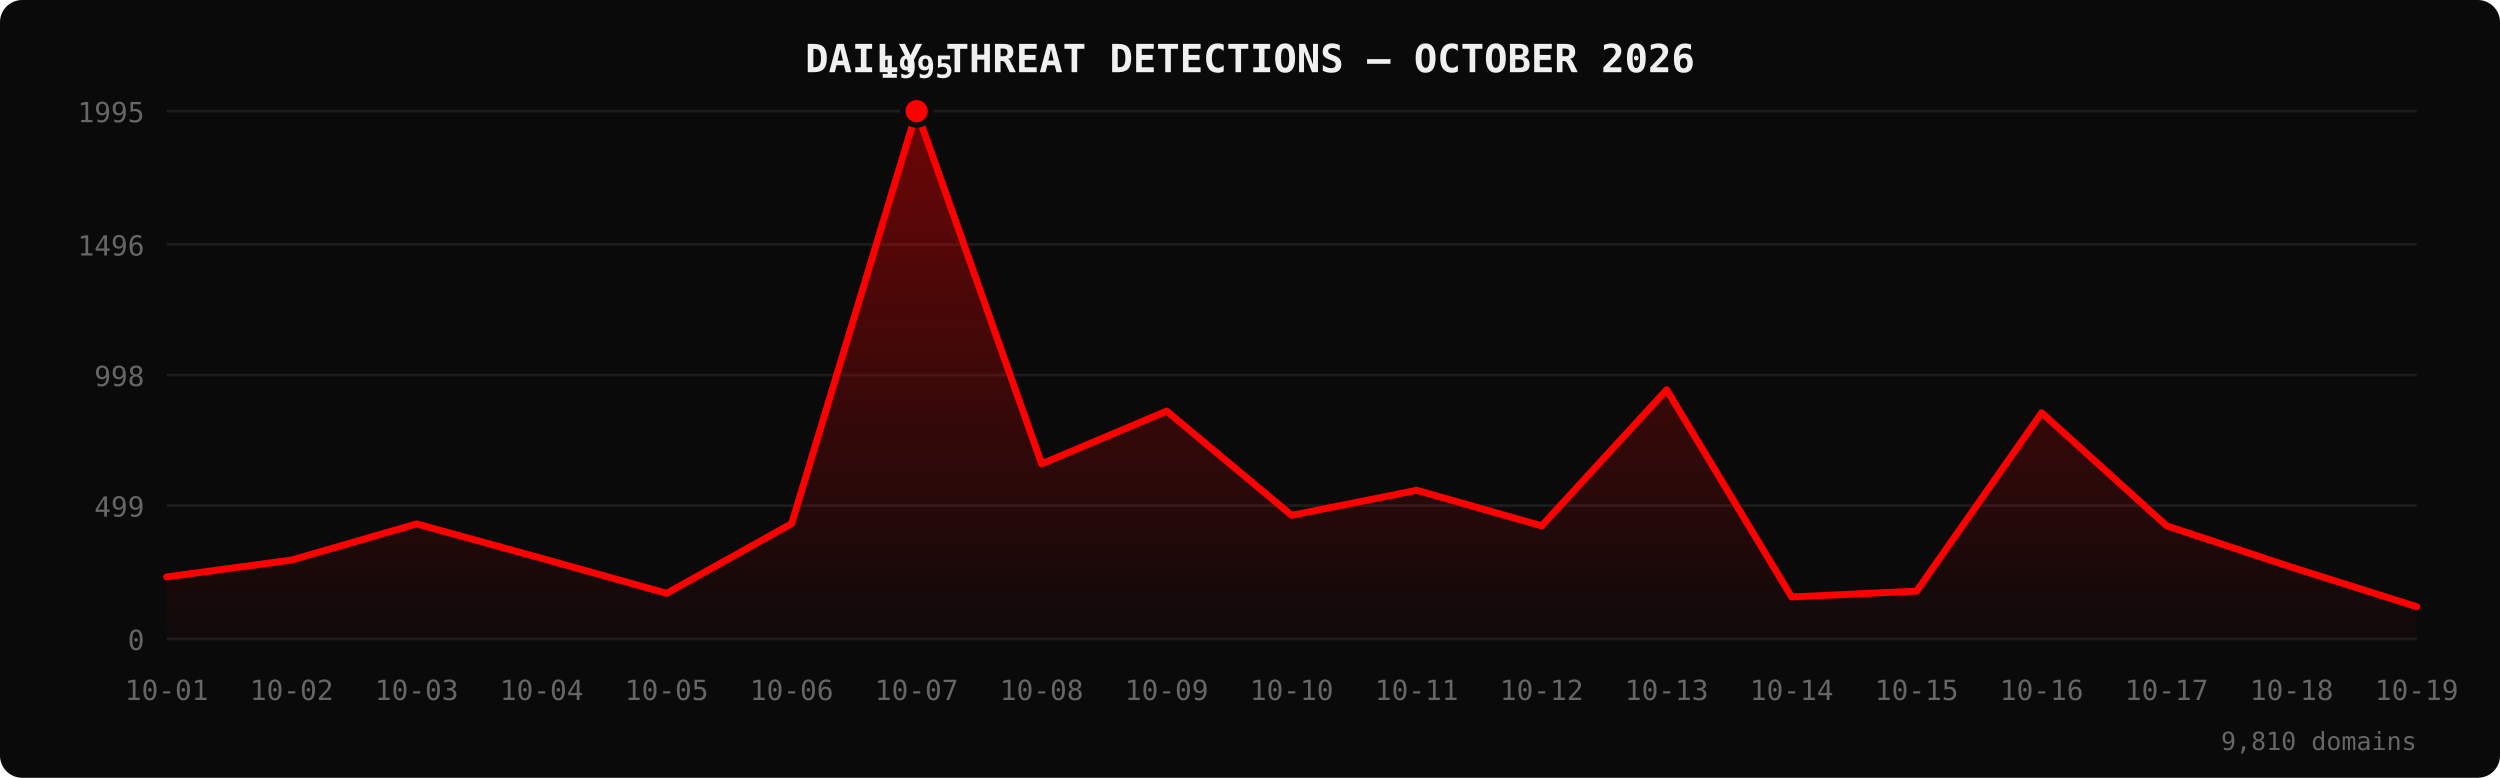
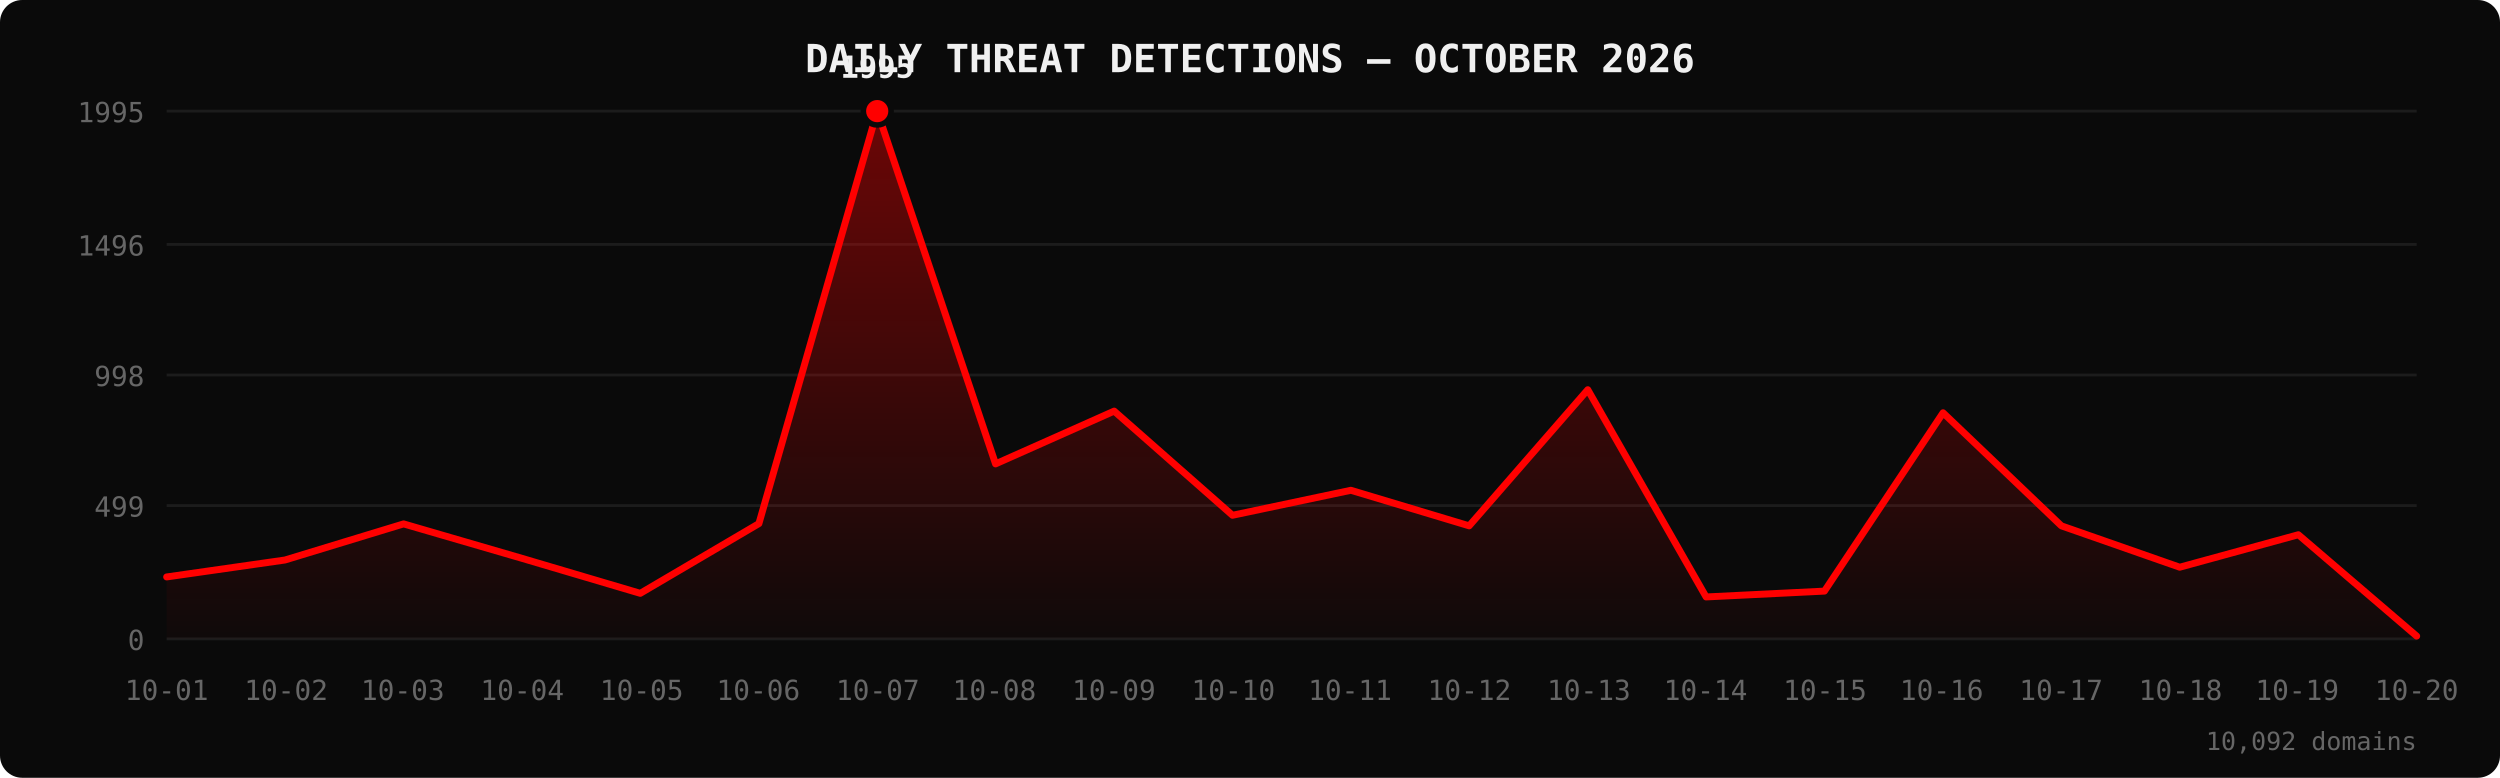
<svg xmlns="http://www.w3.org/2000/svg" width="900" height="280" viewBox="0 0 900 280">
  <rect width="900" height="280" rx="8" fill="#0A0A0A" />
  <text x="450" y="26" fill="#F0F0F0" font-size="14" text-anchor="middle" font-family="monospace" font-weight="bold">DAILY THREAT DETECTIONS — OCTOBER 2026</text>
  <line x1="60" y1="230" x2="870" y2="230" stroke="#1C1C1C" stroke-width="1" />
  <text x="52" y="234" fill="#666" font-size="10" text-anchor="end" font-family="monospace">0</text>
  <line x1="60" y1="182" x2="870" y2="182" stroke="#1C1C1C" stroke-width="1" />
  <text x="52" y="186" fill="#666" font-size="10" text-anchor="end" font-family="monospace">499</text>
  <line x1="60" y1="135" x2="870" y2="135" stroke="#1C1C1C" stroke-width="1" />
  <text x="52" y="139" fill="#666" font-size="10" text-anchor="end" font-family="monospace">998</text>
  <line x1="60" y1="88" x2="870" y2="88" stroke="#1C1C1C" stroke-width="1" />
  <text x="52" y="92" fill="#666" font-size="10" text-anchor="end" font-family="monospace">1496</text>
  <line x1="60" y1="40" x2="870" y2="40" stroke="#1C1C1C" stroke-width="1" />
  <text x="52" y="44" fill="#666" font-size="10" text-anchor="end" font-family="monospace">1995</text>
  <defs>
    <linearGradient id="areaGrad" x1="0" y1="0" x2="0" y2="1">
      <stop offset="0%" stop-color="#FF0000" stop-opacity="0.4" />
      <stop offset="100%" stop-color="#FF0000" stop-opacity="0.02" />
    </linearGradient>
  </defs>
-   <path d="M60.0,230 L60.0,207.7 L105.0,201.6 L150.0,188.6 L195.0,201.0 L240.0,213.6 L285.0,188.5 L330.0,40.0 L375.0,167.0 L420.0,148.0 L465.0,185.5 L510.0,176.5 L555.0,189.3 L600.0,140.3 L645.0,214.9 L690.0,212.8 L735.0,148.6 L780.0,189.3 L825.0,204.2 L870.0,218.4 L870.0,230 Z" fill="url(#areaGrad)" />
-   <polyline points="60.0,207.7 105.0,201.6 150.0,188.6 195.0,201.0 240.0,213.6 285.0,188.5 330.0,40.0 375.0,167.0 420.0,148.0 465.0,185.5 510.0,176.5 555.0,189.3 600.0,140.3 645.0,214.9 690.0,212.8 735.0,148.6 780.0,189.3 825.0,204.2 870.0,218.4" fill="none" stroke="#FF0000" stroke-width="2.5" stroke-linejoin="round" stroke-linecap="round" />
-   <circle cx="330.0" cy="40.0" r="5" fill="#FF0000" stroke="#0A0A0A" stroke-width="2" />
-   <text x="330.0" y="28.0" fill="#F0F0F0" font-size="11" text-anchor="middle" font-family="monospace" font-weight="bold">1995</text>
+   <path d="M60.0,230 L60.0,207.7 L102.6,201.6 L145.3,188.6 L187.9,201.0 L230.5,213.6 L273.2,188.5 L315.8,40.0 L358.4,167.0 L401.1,148.0 L443.7,185.5 L486.3,176.5 L528.9,189.3 L571.6,140.3 L614.2,214.9 L656.8,212.8 L699.5,148.6 L742.1,189.3 L784.7,204.2 L827.4,192.5 L870.0,229.0 L870.0,230 Z" fill="url(#areaGrad)" />
+   <polyline points="60.0,207.7 102.6,201.6 145.3,188.6 187.9,201.0 230.5,213.6 273.2,188.5 315.8,40.0 358.4,167.0 401.1,148.0 443.7,185.5 486.3,176.5 528.9,189.3 571.6,140.3 614.2,214.9 656.8,212.8 699.5,148.6 742.1,189.3 784.7,204.2 827.4,192.5 870.0,229.0" fill="none" stroke="#FF0000" stroke-width="2.5" stroke-linejoin="round" stroke-linecap="round" />
+   <circle cx="315.8" cy="40.0" r="5" fill="#FF0000" stroke="#0A0A0A" stroke-width="2" />
+   <text x="315.8" y="28.0" fill="#F0F0F0" font-size="11" text-anchor="middle" font-family="monospace" font-weight="bold">1995</text>
  <text x="60" y="252" fill="#666" font-size="10" text-anchor="middle" font-family="monospace">10-01</text>
-   <text x="105" y="252" fill="#666" font-size="10" text-anchor="middle" font-family="monospace">10-02</text>
-   <text x="150" y="252" fill="#666" font-size="10" text-anchor="middle" font-family="monospace">10-03</text>
-   <text x="195" y="252" fill="#666" font-size="10" text-anchor="middle" font-family="monospace">10-04</text>
-   <text x="240" y="252" fill="#666" font-size="10" text-anchor="middle" font-family="monospace">10-05</text>
-   <text x="285" y="252" fill="#666" font-size="10" text-anchor="middle" font-family="monospace">10-06</text>
-   <text x="330" y="252" fill="#666" font-size="10" text-anchor="middle" font-family="monospace">10-07</text>
-   <text x="375" y="252" fill="#666" font-size="10" text-anchor="middle" font-family="monospace">10-08</text>
-   <text x="420" y="252" fill="#666" font-size="10" text-anchor="middle" font-family="monospace">10-09</text>
-   <text x="465" y="252" fill="#666" font-size="10" text-anchor="middle" font-family="monospace">10-10</text>
-   <text x="510" y="252" fill="#666" font-size="10" text-anchor="middle" font-family="monospace">10-11</text>
-   <text x="555" y="252" fill="#666" font-size="10" text-anchor="middle" font-family="monospace">10-12</text>
-   <text x="600" y="252" fill="#666" font-size="10" text-anchor="middle" font-family="monospace">10-13</text>
-   <text x="645" y="252" fill="#666" font-size="10" text-anchor="middle" font-family="monospace">10-14</text>
-   <text x="690" y="252" fill="#666" font-size="10" text-anchor="middle" font-family="monospace">10-15</text>
-   <text x="735" y="252" fill="#666" font-size="10" text-anchor="middle" font-family="monospace">10-16</text>
-   <text x="780" y="252" fill="#666" font-size="10" text-anchor="middle" font-family="monospace">10-17</text>
-   <text x="825" y="252" fill="#666" font-size="10" text-anchor="middle" font-family="monospace">10-18</text>
-   <text x="870" y="252" fill="#666" font-size="10" text-anchor="middle" font-family="monospace">10-19</text>
-   <text x="870" y="270" fill="#666" font-size="9" text-anchor="end" font-family="monospace">9,810 domains</text>
+   <text x="103" y="252" fill="#666" font-size="10" text-anchor="middle" font-family="monospace">10-02</text>
+   <text x="145" y="252" fill="#666" font-size="10" text-anchor="middle" font-family="monospace">10-03</text>
+   <text x="188" y="252" fill="#666" font-size="10" text-anchor="middle" font-family="monospace">10-04</text>
+   <text x="231" y="252" fill="#666" font-size="10" text-anchor="middle" font-family="monospace">10-05</text>
+   <text x="273" y="252" fill="#666" font-size="10" text-anchor="middle" font-family="monospace">10-06</text>
+   <text x="316" y="252" fill="#666" font-size="10" text-anchor="middle" font-family="monospace">10-07</text>
+   <text x="358" y="252" fill="#666" font-size="10" text-anchor="middle" font-family="monospace">10-08</text>
+   <text x="401" y="252" fill="#666" font-size="10" text-anchor="middle" font-family="monospace">10-09</text>
+   <text x="444" y="252" fill="#666" font-size="10" text-anchor="middle" font-family="monospace">10-10</text>
+   <text x="486" y="252" fill="#666" font-size="10" text-anchor="middle" font-family="monospace">10-11</text>
+   <text x="529" y="252" fill="#666" font-size="10" text-anchor="middle" font-family="monospace">10-12</text>
+   <text x="572" y="252" fill="#666" font-size="10" text-anchor="middle" font-family="monospace">10-13</text>
+   <text x="614" y="252" fill="#666" font-size="10" text-anchor="middle" font-family="monospace">10-14</text>
+   <text x="657" y="252" fill="#666" font-size="10" text-anchor="middle" font-family="monospace">10-15</text>
+   <text x="699" y="252" fill="#666" font-size="10" text-anchor="middle" font-family="monospace">10-16</text>
+   <text x="742" y="252" fill="#666" font-size="10" text-anchor="middle" font-family="monospace">10-17</text>
+   <text x="785" y="252" fill="#666" font-size="10" text-anchor="middle" font-family="monospace">10-18</text>
+   <text x="827" y="252" fill="#666" font-size="10" text-anchor="middle" font-family="monospace">10-19</text>
+   <text x="870" y="252" fill="#666" font-size="10" text-anchor="middle" font-family="monospace">10-20</text>
+   <text x="870" y="270" fill="#666" font-size="9" text-anchor="end" font-family="monospace">10,092 domains</text>
</svg>
